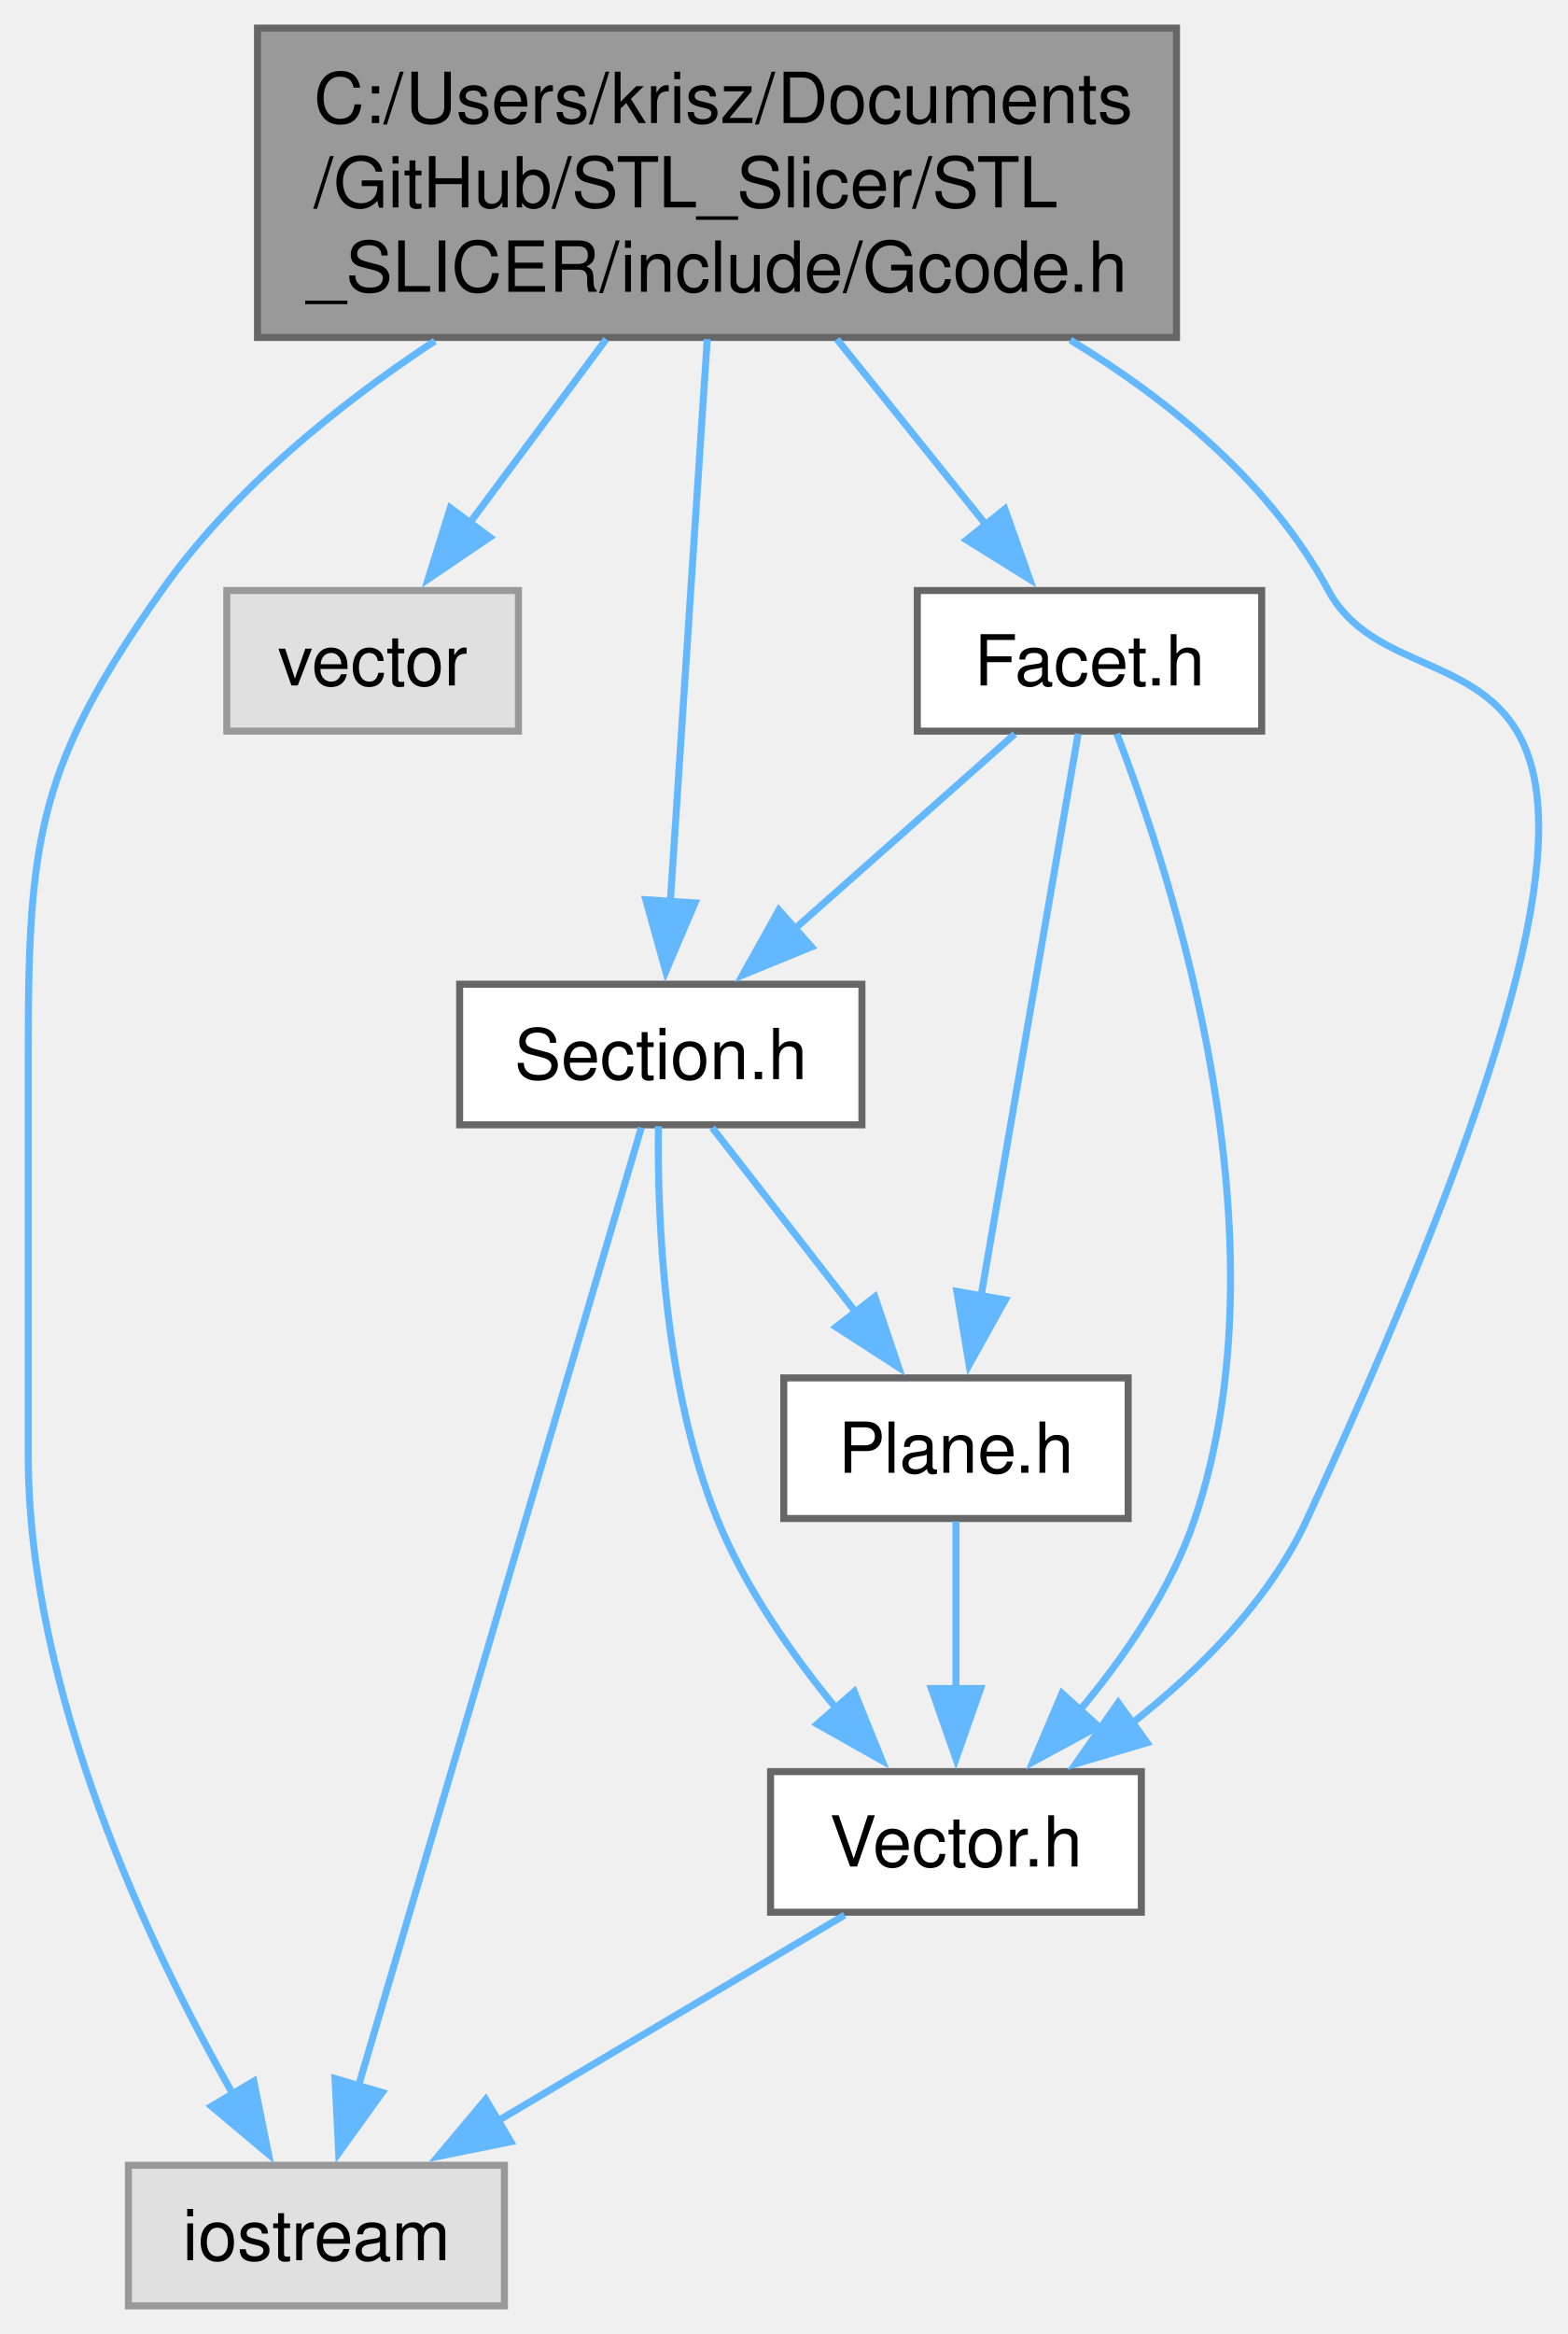
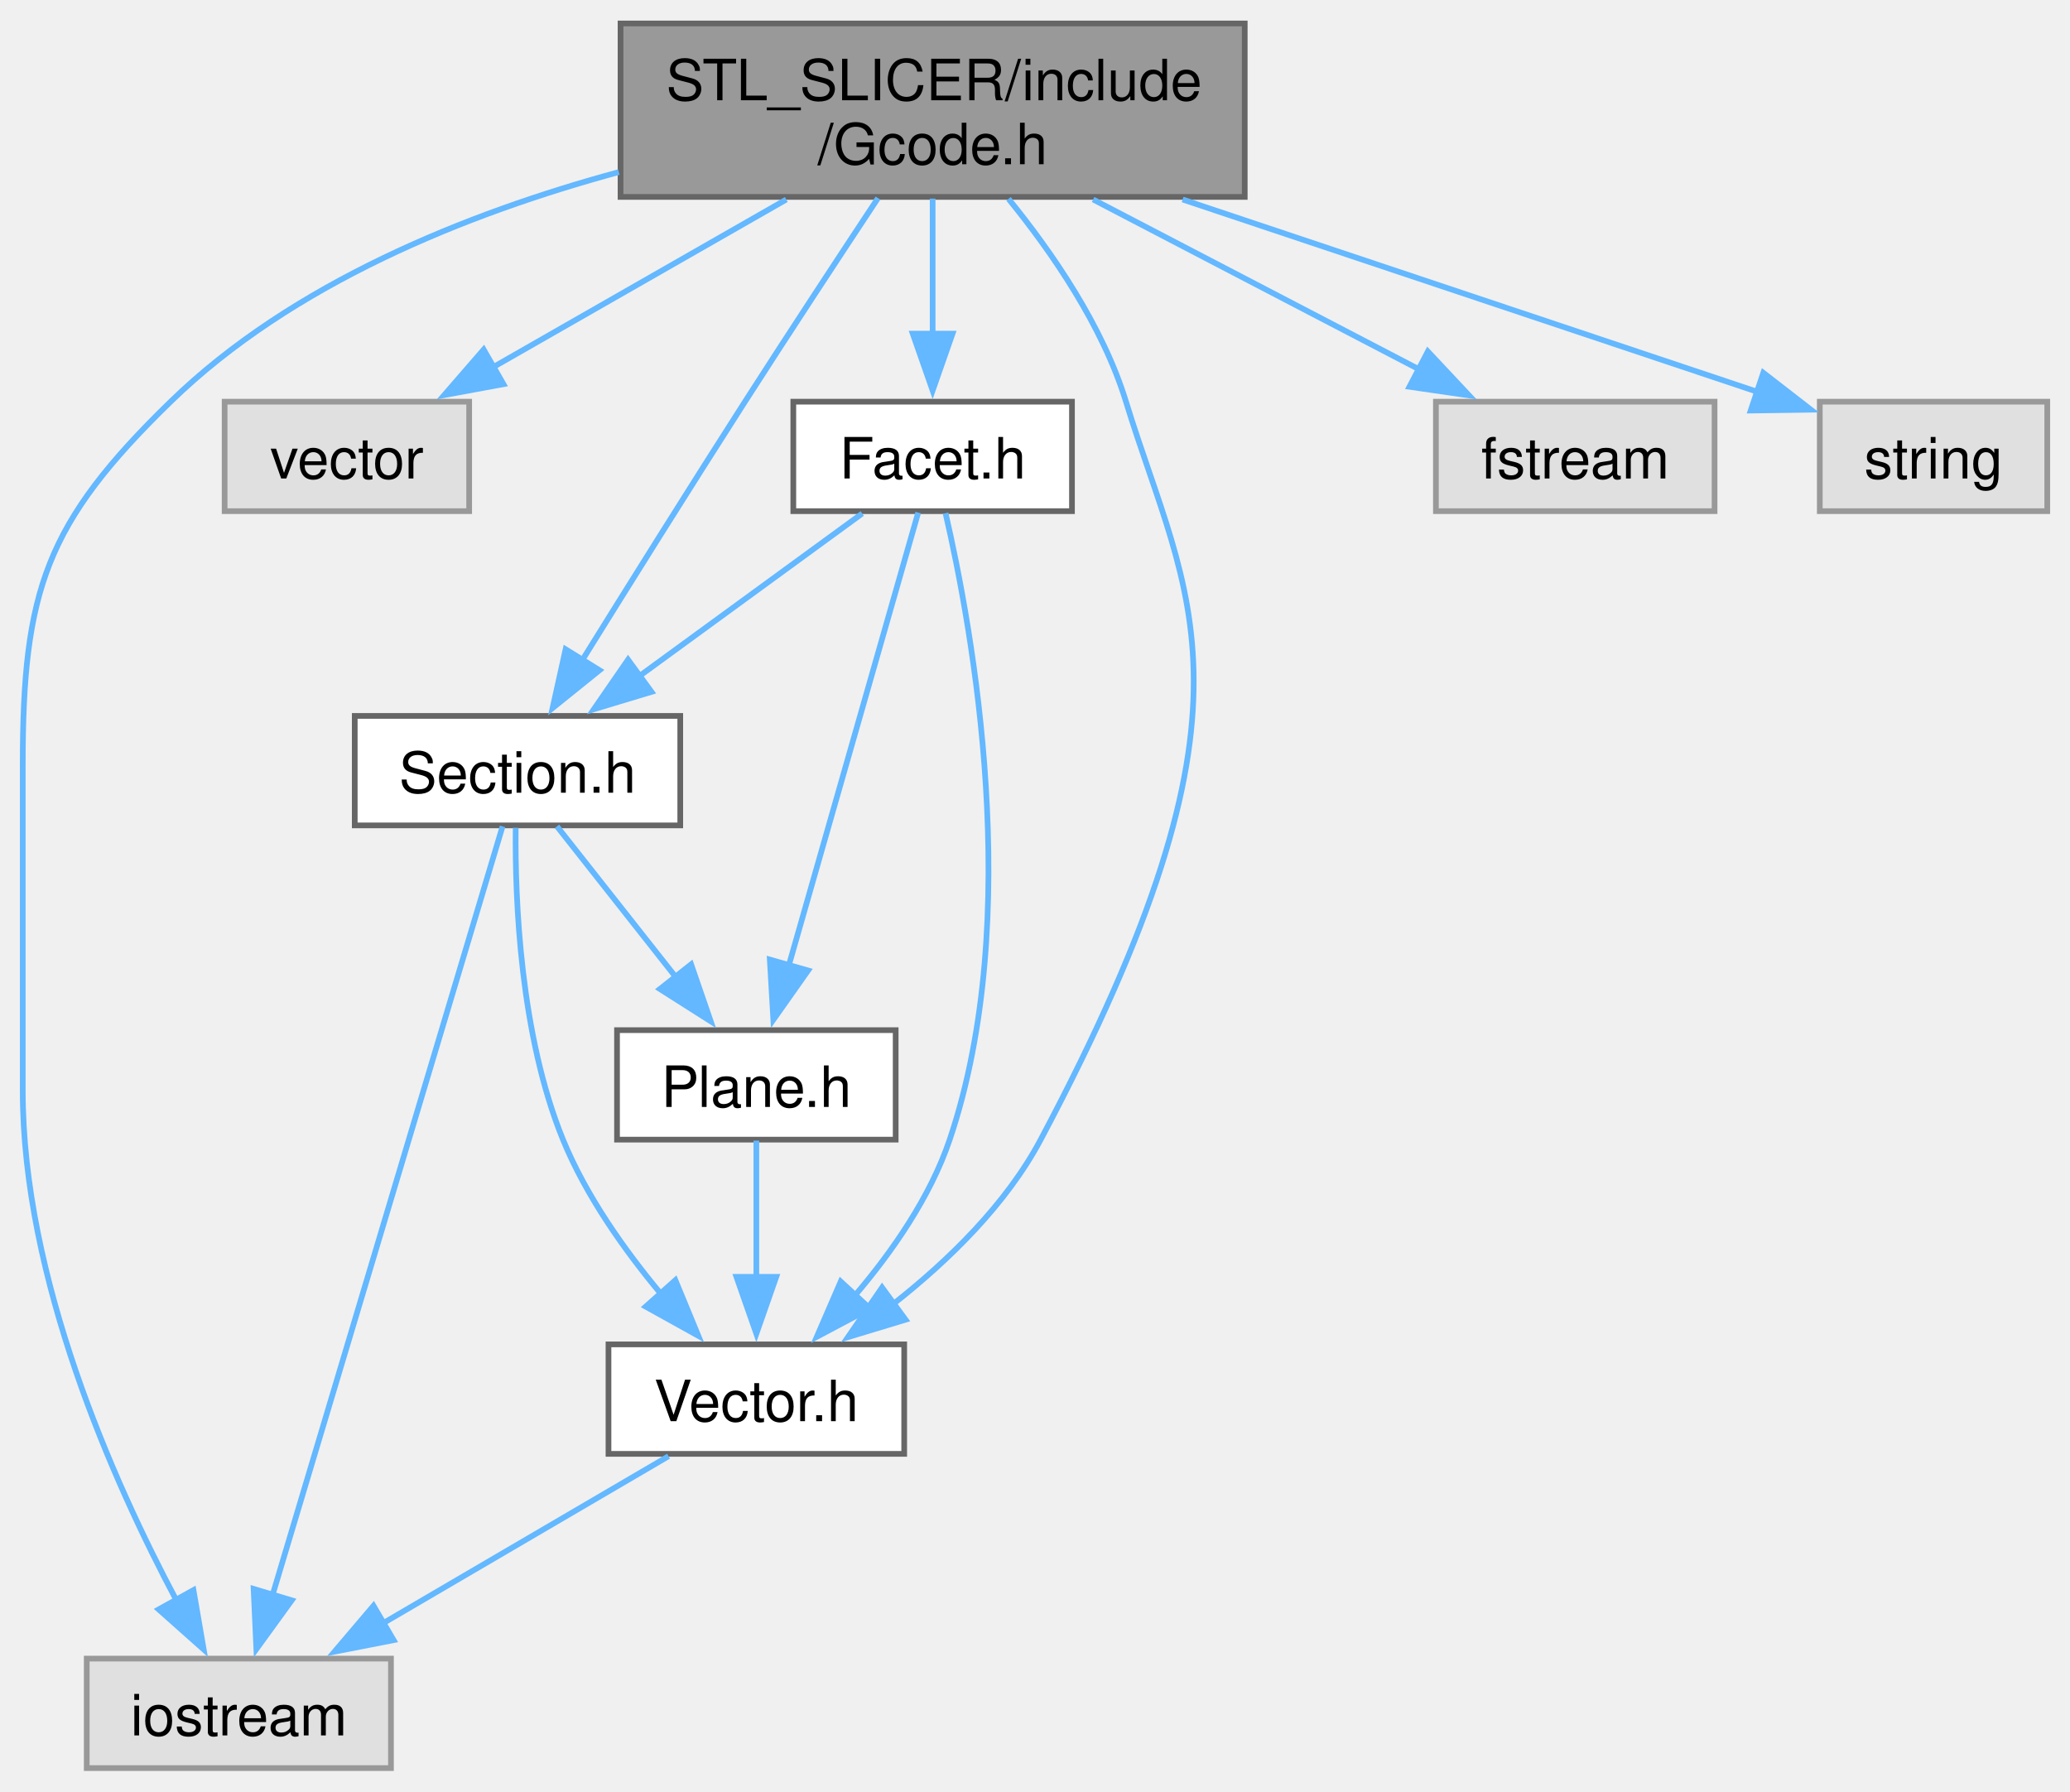
- <svg xmlns="http://www.w3.org/2000/svg" xmlns:xlink="http://www.w3.org/1999/xlink" width="223pt" height="332pt" viewBox="0.00 0.00 222.96 332.00">
-   <g id="graph0" class="graph" transform="scale(1 1) rotate(0) translate(4 328)">
+ <svg xmlns="http://www.w3.org/2000/svg" xmlns:xlink="http://www.w3.org/1999/xlink" width="364pt" height="315pt" viewBox="0.00 0.00 364.00 314.75">
+   <g id="graph0" class="graph" transform="scale(1 1) rotate(0) translate(4 310.75)">
    <g id="Node000001" class="node">
      <g id="a_Node000001">
        <a xlink:title=" ">
-           <polygon fill="#999999" stroke="#666666" points="163.38,-324 32.62,-324 32.62,-280 163.38,-280 163.38,-324" />
-           <text text-anchor="start" x="40.62" y="-310.5" font-family="Helvetica,sans-Serif" font-size="10.00">C:/Users/krisz/Documents</text>
-           <text text-anchor="start" x="40.62" y="-298.5" font-family="Helvetica,sans-Serif" font-size="10.00">/GitHub/STL_Slicer/STL</text>
-           <text text-anchor="middle" x="98" y="-286.5" font-family="Helvetica,sans-Serif" font-size="10.00">_SLICER/include/Gcode.h</text>
+           <polygon fill="#999999" stroke="#666666" points="214.88,-306.75 105.12,-306.75 105.12,-276.25 214.88,-276.25 214.88,-306.75" />
+           <text text-anchor="start" x="113.12" y="-293.25" font-family="Helvetica,sans-Serif" font-size="10.00">STL_SLICER/include</text>
+           <text text-anchor="middle" x="160" y="-282" font-family="Helvetica,sans-Serif" font-size="10.00">/Gcode.h</text>
        </a>
      </g>
    </g>
    <g id="Node000002" class="node">
      <g id="a_Node000002">
        <a xlink:title=" ">
-           <polygon fill="#e0e0e0" stroke="#999999" points="67.75,-20 14.25,-20 14.25,0 67.75,0 67.75,-20" />
-           <text text-anchor="middle" x="41" y="-6.5" font-family="Helvetica,sans-Serif" font-size="10.00">iostream</text>
+           <polygon fill="#e0e0e0" stroke="#999999" points="64.75,-19.25 11.25,-19.25 11.25,0 64.75,0 64.75,-19.25" />
+           <text text-anchor="middle" x="38" y="-5.75" font-family="Helvetica,sans-Serif" font-size="10.00">iostream</text>
        </a>
      </g>
    </g>
    <g id="edge1_Node000001_Node000002" class="edge">
      <g id="a_edge1_Node000001_Node000002">
        <a xlink:title=" ">
-           <path fill="none" stroke="#63b8ff" d="M57.85,-279.5C43.8,-270.23 29.05,-258.23 19,-244 1.63,-219.42 0,-209.1 0,-179 0,-179 0,-179 0,-121 0,-87.33 17.07,-51.31 29.19,-29.99" />
-           <polygon fill="#63b8ff" stroke="#63b8ff" points="32.09,-31.96 34.18,-21.58 26.07,-28.39 32.09,-31.96" />
+           <path fill="none" stroke="#63b8ff" d="M104.82,-280.62C78.15,-273.38 47.37,-261.04 26,-240.25 4.03,-218.88 0,-207.03 0,-176.38 0,-176.38 0,-176.38 0,-119.12 0,-86.13 15.84,-50.51 27.07,-29.41" />
+           <polygon fill="#63b8ff" stroke="#63b8ff" points="30.02,-31.3 31.82,-20.86 23.9,-27.9 30.02,-31.3" />
        </a>
      </g>
    </g>
    <g id="Node000003" class="node">
      <g id="a_Node000003">
        <a xlink:title=" ">
-           <polygon fill="#e0e0e0" stroke="#999999" points="69.75,-244 28.25,-244 28.25,-224 69.75,-224 69.75,-244" />
-           <text text-anchor="middle" x="49" y="-230.5" font-family="Helvetica,sans-Serif" font-size="10.00">vector</text>
+           <polygon fill="#e0e0e0" stroke="#999999" points="78.5,-240.25 35.5,-240.25 35.5,-221 78.5,-221 78.5,-240.25" />
+           <text text-anchor="middle" x="57" y="-226.75" font-family="Helvetica,sans-Serif" font-size="10.00">vector</text>
        </a>
      </g>
    </g>
    <g id="edge2_Node000001_Node000003" class="edge">
      <g id="a_edge2_Node000001_Node000003">
        <a xlink:title=" ">
-           <path fill="none" stroke="#63b8ff" d="M82.23,-279.75C75.94,-271.29 68.77,-261.64 62.71,-253.47" />
-           <polygon fill="#63b8ff" stroke="#63b8ff" points="65.67,-251.58 56.9,-245.63 60.05,-255.75 65.67,-251.58" />
+           <path fill="none" stroke="#63b8ff" d="M134.27,-275.8C118.44,-266.74 98.22,-255.19 82.44,-246.16" />
+           <polygon fill="#63b8ff" stroke="#63b8ff" points="84.53,-243.33 74.11,-241.41 81.05,-249.41 84.53,-243.33" />
        </a>
      </g>
    </g>
    <g id="Node000004" class="node">
      <g id="a_Node000004">
        <a xlink:href="_section_8h.html" target="_top" xlink:title=" ">
-           <polygon fill="white" stroke="#666666" points="118.62,-188 61.38,-188 61.38,-168 118.62,-168 118.62,-188" />
-           <text text-anchor="middle" x="90" y="-174.5" font-family="Helvetica,sans-Serif" font-size="10.00">Section.h</text>
+           <polygon fill="white" stroke="#666666" points="115.62,-185 58.38,-185 58.38,-165.75 115.62,-165.75 115.62,-185" />
+           <text text-anchor="middle" x="87" y="-171.5" font-family="Helvetica,sans-Serif" font-size="10.00">Section.h</text>
        </a>
      </g>
    </g>
    <g id="edge3_Node000001_Node000004" class="edge">
      <g id="a_edge3_Node000001_Node000004">
        <a xlink:title=" ">
-           <path fill="none" stroke="#63b8ff" d="M96.61,-279.75C95.13,-257.26 92.82,-222.02 91.36,-199.73" />
-           <polygon fill="#63b8ff" stroke="#63b8ff" points="94.86,-199.56 90.71,-189.81 87.87,-200.02 94.86,-199.56" />
+           <path fill="none" stroke="#63b8ff" d="M150.39,-276.04C143.76,-266.03 134.78,-252.37 127,-240.25 117.18,-224.93 106.22,-207.41 98.26,-194.6" />
+           <polygon fill="#63b8ff" stroke="#63b8ff" points="101.42,-193.03 93.17,-186.38 95.46,-196.72 101.42,-193.03" />
        </a>
      </g>
    </g>
    <g id="Node000005" class="node">
      <g id="a_Node000005">
        <a xlink:href="_vector_8h.html" target="_top" xlink:title=" ">
-           <polygon fill="white" stroke="#666666" points="158.38,-76 105.62,-76 105.62,-56 158.38,-56 158.38,-76" />
-           <text text-anchor="middle" x="132" y="-62.5" font-family="Helvetica,sans-Serif" font-size="10.00">Vector.h</text>
+           <polygon fill="white" stroke="#666666" points="155,-74.5 103,-74.5 103,-55.25 155,-55.25 155,-74.5" />
+           <text text-anchor="middle" x="129" y="-61" font-family="Helvetica,sans-Serif" font-size="10.00">Vector.h</text>
        </a>
      </g>
    </g>
    <g id="edge9_Node000001_Node000005" class="edge">
      <g id="a_edge9_Node000001_Node000005">
        <a xlink:title=" ">
-           <path fill="none" stroke="#63b8ff" d="M148.27,-279.63C162.76,-270.83 176.85,-259.09 185,-244 197.41,-221.03 247.28,-253.46 182,-112 176.64,-100.39 166.72,-90.48 157.12,-82.94" />
-           <polygon fill="#63b8ff" stroke="#63b8ff" points="159.19,-80.11 149.03,-77.1 155.09,-85.79 159.19,-80.11" />
+           <path fill="none" stroke="#63b8ff" d="M173.34,-275.91C181.01,-266.49 189.93,-253.54 194,-240.25 204.73,-205.24 220.02,-187.67 179,-110.5 172.94,-99.1 162.73,-89.19 153.12,-81.63" />
+           <polygon fill="#63b8ff" stroke="#63b8ff" points="155.24,-78.84 145.1,-75.77 151.11,-84.5 155.24,-78.84" />
        </a>
      </g>
    </g>
    <g id="Node000007" class="node">
      <g id="a_Node000007">
        <a xlink:href="_facet_8h.html" target="_top" xlink:title=" ">
-           <polygon fill="white" stroke="#666666" points="175.5,-244 126.5,-244 126.5,-224 175.5,-224 175.5,-244" />
-           <text text-anchor="middle" x="151" y="-230.5" font-family="Helvetica,sans-Serif" font-size="10.00">Facet.h</text>
+           <polygon fill="white" stroke="#666666" points="184.5,-240.25 135.5,-240.25 135.5,-221 184.5,-221 184.5,-240.25" />
+           <text text-anchor="middle" x="160" y="-226.75" font-family="Helvetica,sans-Serif" font-size="10.00">Facet.h</text>
        </a>
      </g>
    </g>
    <g id="edge10_Node000001_Node000007" class="edge">
      <g id="a_edge10_Node000001_Node000007">
        <a xlink:title=" ">
-           <path fill="none" stroke="#63b8ff" d="M115.06,-279.75C121.93,-271.2 129.78,-261.42 136.39,-253.2" />
-           <polygon fill="#63b8ff" stroke="#63b8ff" points="138.96,-255.59 142.49,-245.6 133.5,-251.2 138.96,-255.59" />
+           <path fill="none" stroke="#63b8ff" d="M160,-275.95C160,-268.71 160,-259.84 160,-251.94" />
+           <polygon fill="#63b8ff" stroke="#63b8ff" points="163.5,-252.21 160,-242.21 156.5,-252.21 163.5,-252.21" />
+         </a>
+       </g>
+     </g>
+     <g id="Node000008" class="node">
+       <g id="a_Node000008">
+         <a xlink:title=" ">
+           <polygon fill="#e0e0e0" stroke="#999999" points="297.5,-240.25 248.5,-240.25 248.5,-221 297.5,-221 297.5,-240.25" />
+           <text text-anchor="middle" x="273" y="-226.75" font-family="Helvetica,sans-Serif" font-size="10.00">fstream</text>
+         </a>
+       </g>
+     </g>
+     <g id="edge14_Node000001_Node000008" class="edge">
+       <g id="a_edge14_Node000001_Node000008">
+         <a xlink:title=" ">
+           <path fill="none" stroke="#63b8ff" d="M188.22,-275.8C205.76,-266.66 228.2,-254.97 245.59,-245.91" />
+           <polygon fill="#63b8ff" stroke="#63b8ff" points="247.08,-249.08 254.33,-241.35 243.84,-242.87 247.08,-249.08" />
+         </a>
+       </g>
+     </g>
+     <g id="Node000009" class="node">
+       <g id="a_Node000009">
+         <a xlink:title=" ">
+           <polygon fill="#e0e0e0" stroke="#999999" points="356,-240.25 316,-240.25 316,-221 356,-221 356,-240.25" />
+           <text text-anchor="middle" x="336" y="-226.75" font-family="Helvetica,sans-Serif" font-size="10.00">string</text>
+         </a>
+       </g>
+     </g>
+     <g id="edge15_Node000001_Node000009" class="edge">
+       <g id="a_edge15_Node000001_Node000009">
+         <a xlink:title=" ">
+           <path fill="none" stroke="#63b8ff" d="M203.96,-275.8C235.46,-265.26 277.1,-251.33 305.13,-241.95" />
+           <polygon fill="#63b8ff" stroke="#63b8ff" points="306.07,-245.33 314.44,-238.84 303.85,-238.69 306.07,-245.33" />
        </a>
      </g>
    </g>
    <g id="edge8_Node000004_Node000002" class="edge">
      <g id="a_edge8_Node000004_Node000002">
        <a xlink:title=" ">
-           <path fill="none" stroke="#63b8ff" d="M87.23,-167.6C79.48,-141.35 57.48,-66.84 46.87,-30.89" />
-           <polygon fill="#63b8ff" stroke="#63b8ff" points="50.36,-30.35 44.17,-21.75 43.65,-32.33 50.36,-30.35" />
+           <path fill="none" stroke="#63b8ff" d="M84.37,-165.57C76.75,-140.14 54.6,-66.1 43.91,-30.37" />
+           <polygon fill="#63b8ff" stroke="#63b8ff" points="47.3,-29.5 41.08,-20.92 40.6,-31.51 47.3,-29.5" />
        </a>
      </g>
    </g>
    <g id="edge4_Node000004_Node000005" class="edge">
      <g id="a_edge4_Node000004_Node000005">
        <a xlink:title=" ">
-           <path fill="none" stroke="#63b8ff" d="M89.66,-167.8C89.5,-154.86 90.4,-130.76 98,-112 101.97,-102.19 108.65,-92.65 115.04,-84.89" />
-           <polygon fill="#63b8ff" stroke="#63b8ff" points="117.52,-87.37 121.49,-77.55 112.26,-82.75 117.52,-87.37" />
+           <path fill="none" stroke="#63b8ff" d="M86.68,-165.33C86.55,-152.6 87.48,-128.92 95,-110.5 99.03,-100.63 105.83,-91.04 112.3,-83.29" />
+           <polygon fill="#63b8ff" stroke="#63b8ff" points="114.76,-85.79 118.8,-76 109.54,-81.14 114.76,-85.79" />
        </a>
      </g>
    </g>
    <g id="Node000006" class="node">
      <g id="a_Node000006">
        <a xlink:href="_plane_8h.html" target="_top" xlink:title=" ">
-           <polygon fill="white" stroke="#666666" points="156.5,-132 107.5,-132 107.5,-112 156.5,-112 156.5,-132" />
-           <text text-anchor="middle" x="132" y="-118.5" font-family="Helvetica,sans-Serif" font-size="10.00">Plane.h</text>
+           <polygon fill="white" stroke="#666666" points="153.5,-129.75 104.5,-129.75 104.5,-110.5 153.5,-110.5 153.5,-129.75" />
+           <text text-anchor="middle" x="129" y="-116.25" font-family="Helvetica,sans-Serif" font-size="10.00">Plane.h</text>
        </a>
      </g>
    </g>
    <g id="edge6_Node000004_Node000006" class="edge">
      <g id="a_edge6_Node000004_Node000006">
        <a xlink:title=" ">
-           <path fill="none" stroke="#63b8ff" d="M97.32,-167.59C102.98,-160.32 110.99,-150.02 117.89,-141.15" />
-           <polygon fill="#63b8ff" stroke="#63b8ff" points="120.46,-143.54 123.84,-133.49 114.94,-139.24 120.46,-143.54" />
+           <path fill="none" stroke="#63b8ff" d="M93.94,-165.58C99.62,-158.38 107.84,-147.96 114.89,-139.01" />
+           <polygon fill="#63b8ff" stroke="#63b8ff" points="117.53,-141.32 120.98,-131.3 112.04,-136.98 117.53,-141.32" />
        </a>
      </g>
    </g>
    <g id="edge5_Node000005_Node000002" class="edge">
      <g id="a_edge5_Node000005_Node000002">
        <a xlink:title=" ">
-           <path fill="none" stroke="#63b8ff" d="M116.15,-55.59C102.53,-47.51 82.64,-35.71 66.74,-26.27" />
-           <polygon fill="#63b8ff" stroke="#63b8ff" points="68.66,-23.35 58.28,-21.25 65.09,-29.37 68.66,-23.35" />
+           <path fill="none" stroke="#63b8ff" d="M113.56,-54.84C99.84,-46.81 79.5,-34.91 63.38,-25.48" />
+           <polygon fill="#63b8ff" stroke="#63b8ff" points="65.22,-22.5 54.82,-20.47 61.68,-28.54 65.22,-22.5" />
        </a>
      </g>
    </g>
    <g id="edge7_Node000006_Node000005" class="edge">
      <g id="a_edge7_Node000006_Node000005">
        <a xlink:title=" ">
-           <path fill="none" stroke="#63b8ff" d="M132,-111.59C132,-105.01 132,-95.96 132,-87.73" />
-           <polygon fill="#63b8ff" stroke="#63b8ff" points="135.5,-87.81 132,-77.81 128.5,-87.81 135.5,-87.81" />
+           <path fill="none" stroke="#63b8ff" d="M129,-110.33C129,-103.82 129,-94.67 129,-86.37" />
+           <polygon fill="#63b8ff" stroke="#63b8ff" points="132.5,-86.37 129,-76.37 125.5,-86.37 132.5,-86.37" />
        </a>
      </g>
    </g>
    <g id="edge13_Node000007_Node000004" class="edge">
      <g id="a_edge13_Node000007_Node000004">
        <a xlink:title=" ">
-           <path fill="none" stroke="#63b8ff" d="M140.37,-223.59C131.72,-215.93 119.27,-204.91 108.92,-195.75" />
-           <polygon fill="#63b8ff" stroke="#63b8ff" points="111.44,-193.31 101.64,-189.3 106.8,-198.55 111.44,-193.31" />
+           <path fill="none" stroke="#63b8ff" d="M147.62,-220.59C136.85,-212.74 121.03,-201.2 108.25,-191.87" />
+           <polygon fill="#63b8ff" stroke="#63b8ff" points="110.56,-189.23 100.42,-186.17 106.44,-194.89 110.56,-189.23" />
        </a>
      </g>
    </g>
    <g id="edge11_Node000007_Node000005" class="edge">
      <g id="a_edge11_Node000007_Node000005">
        <a xlink:title=" ">
-           <path fill="none" stroke="#63b8ff" d="M154.89,-223.62C162.9,-202.9 179.39,-151.94 166,-112 162.64,-101.97 156.05,-92.39 149.57,-84.66" />
-           <polygon fill="#63b8ff" stroke="#63b8ff" points="152.27,-82.43 142.95,-77.38 147.09,-87.13 152.27,-82.43" />
+           <path fill="none" stroke="#63b8ff" d="M162.27,-220.65C166.96,-200.36 176.23,-149.7 163,-110.5 159.59,-100.4 152.88,-90.77 146.31,-83.07" />
+           <polygon fill="#63b8ff" stroke="#63b8ff" points="148.99,-80.8 139.63,-75.83 143.84,-85.55 148.99,-80.8" />
        </a>
      </g>
    </g>
    <g id="edge12_Node000007_Node000006" class="edge">
      <g id="a_edge12_Node000007_Node000006">
        <a xlink:title=" ">
-           <path fill="none" stroke="#63b8ff" d="M149.38,-223.62C146.34,-206.01 139.7,-167.59 135.57,-143.65" />
-           <polygon fill="#63b8ff" stroke="#63b8ff" points="139.02,-143.1 133.87,-133.85 132.13,-144.3 139.02,-143.1" />
+           <path fill="none" stroke="#63b8ff" d="M157.46,-220.75C152.51,-203.42 141.46,-164.73 134.67,-140.99" />
+           <polygon fill="#63b8ff" stroke="#63b8ff" points="138.1,-140.24 131.99,-131.58 131.37,-142.16 138.1,-140.24" />
        </a>
      </g>
    </g>
  </g>
</svg>
